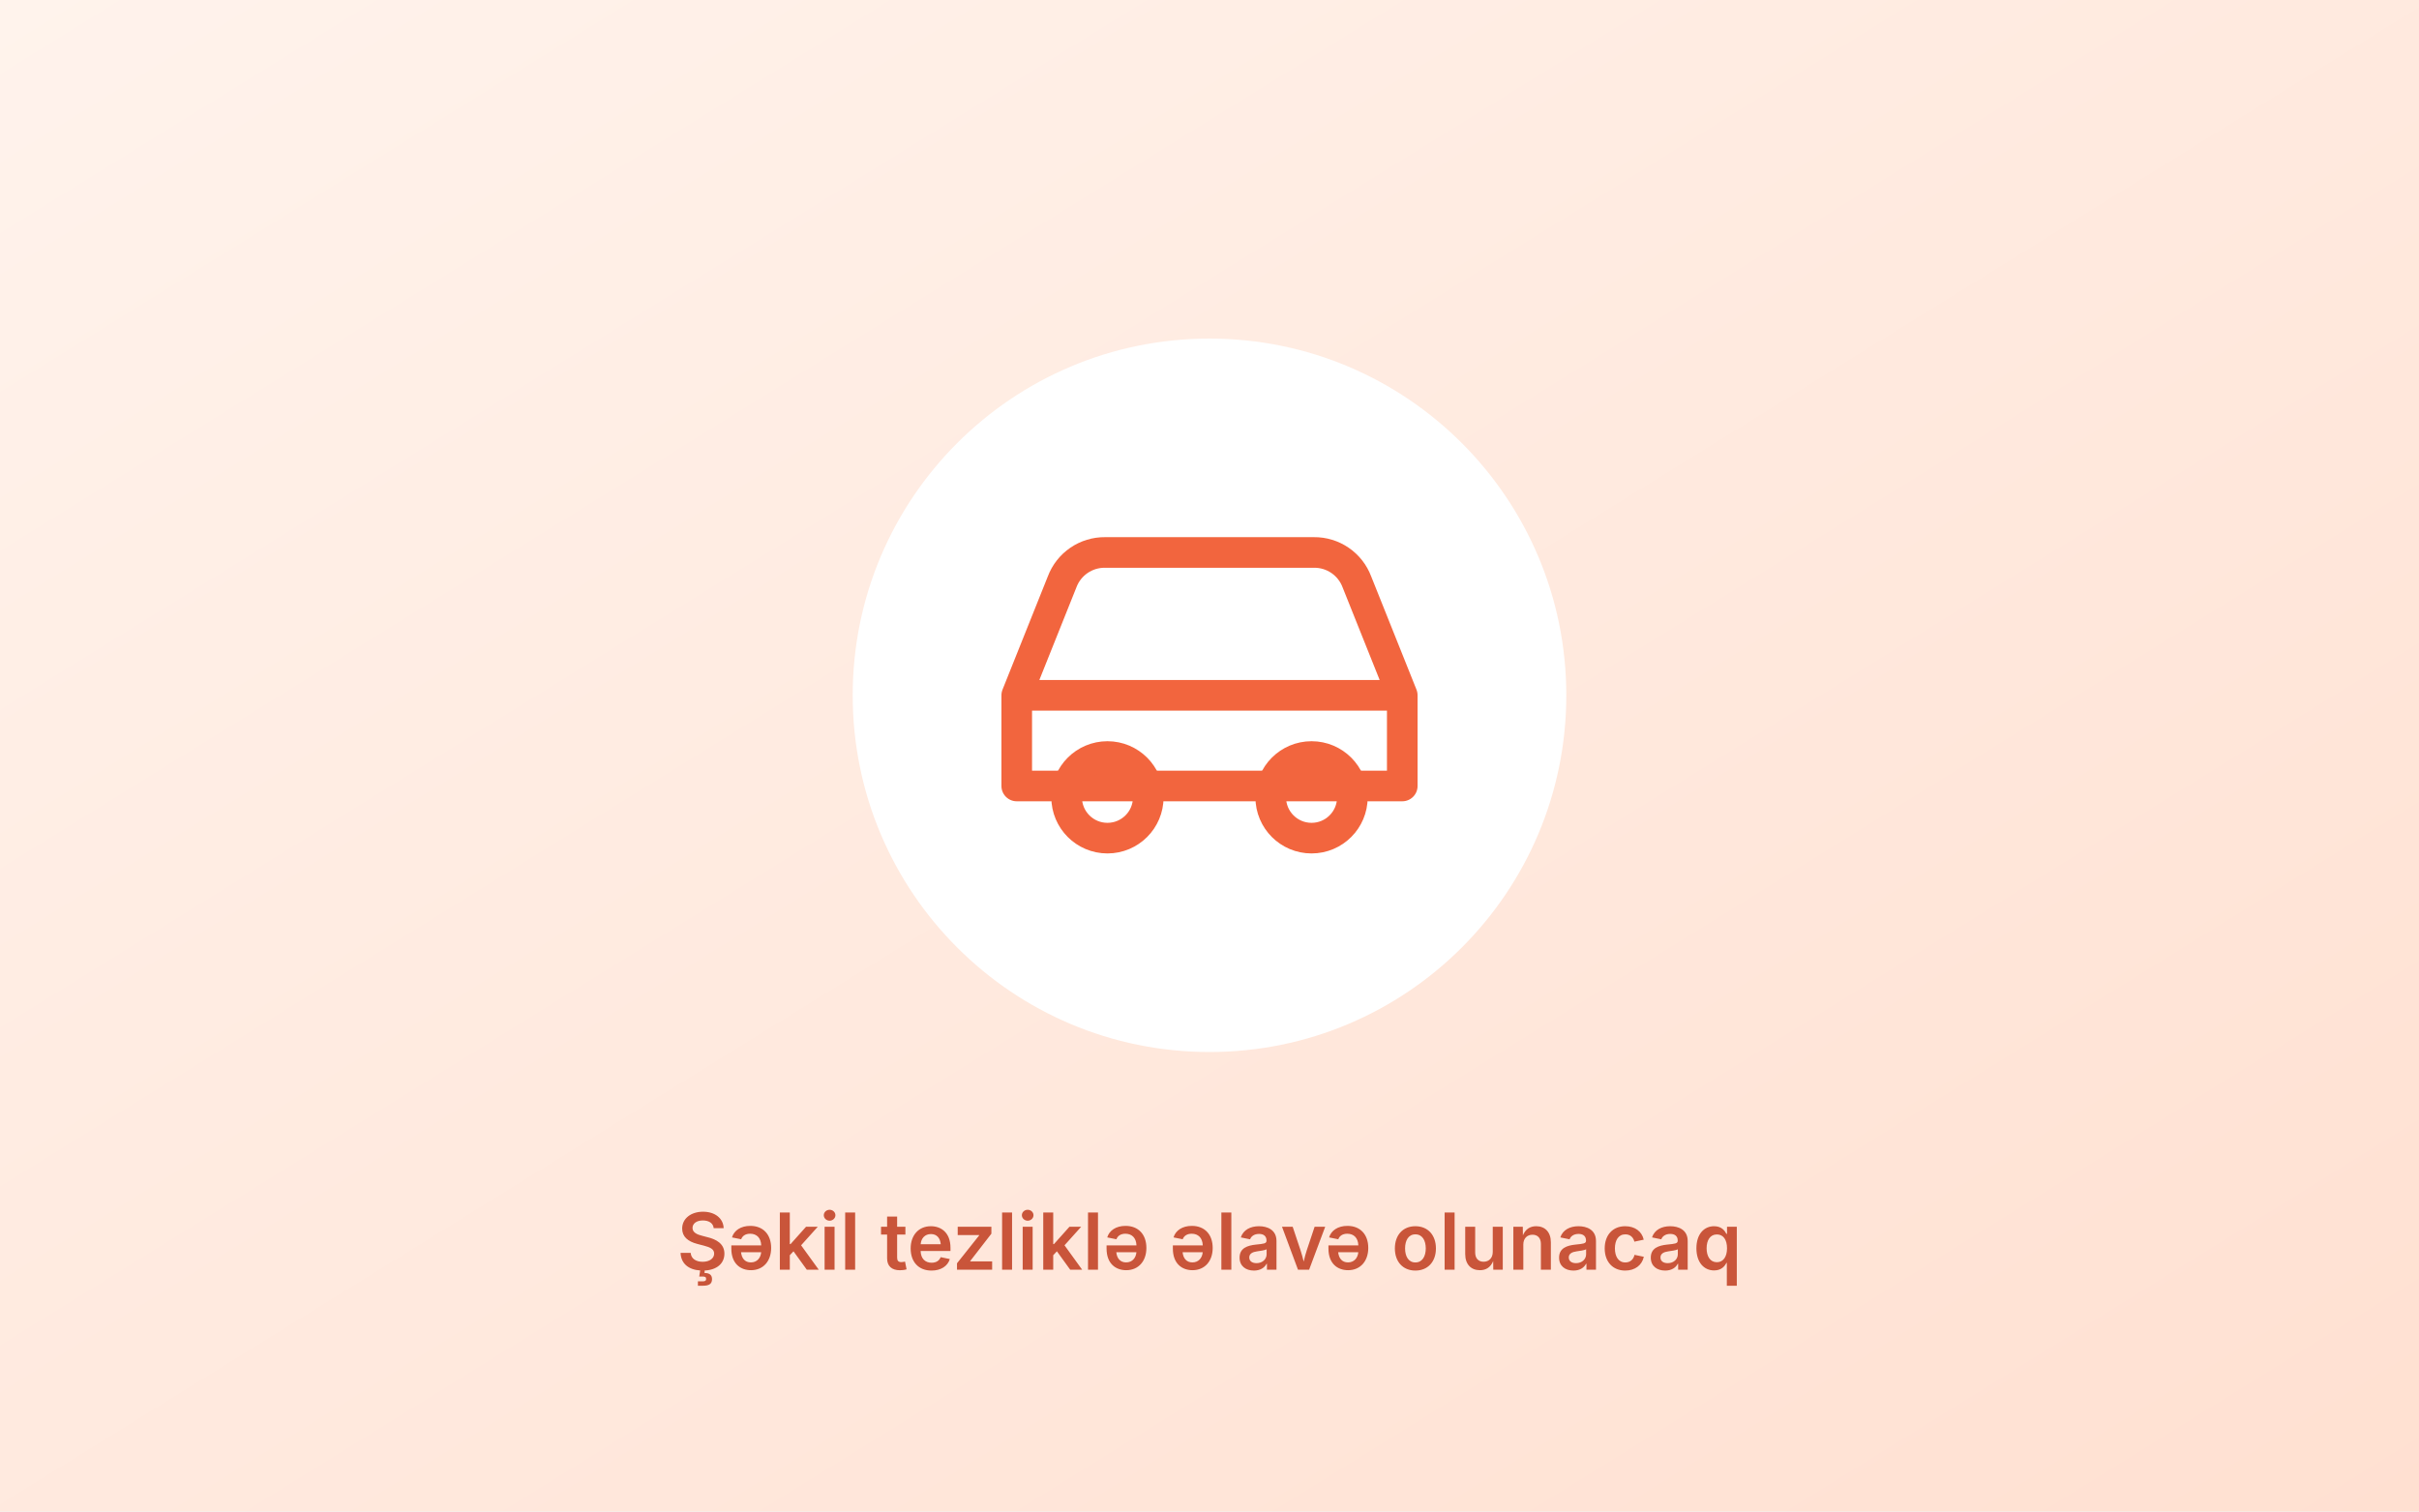
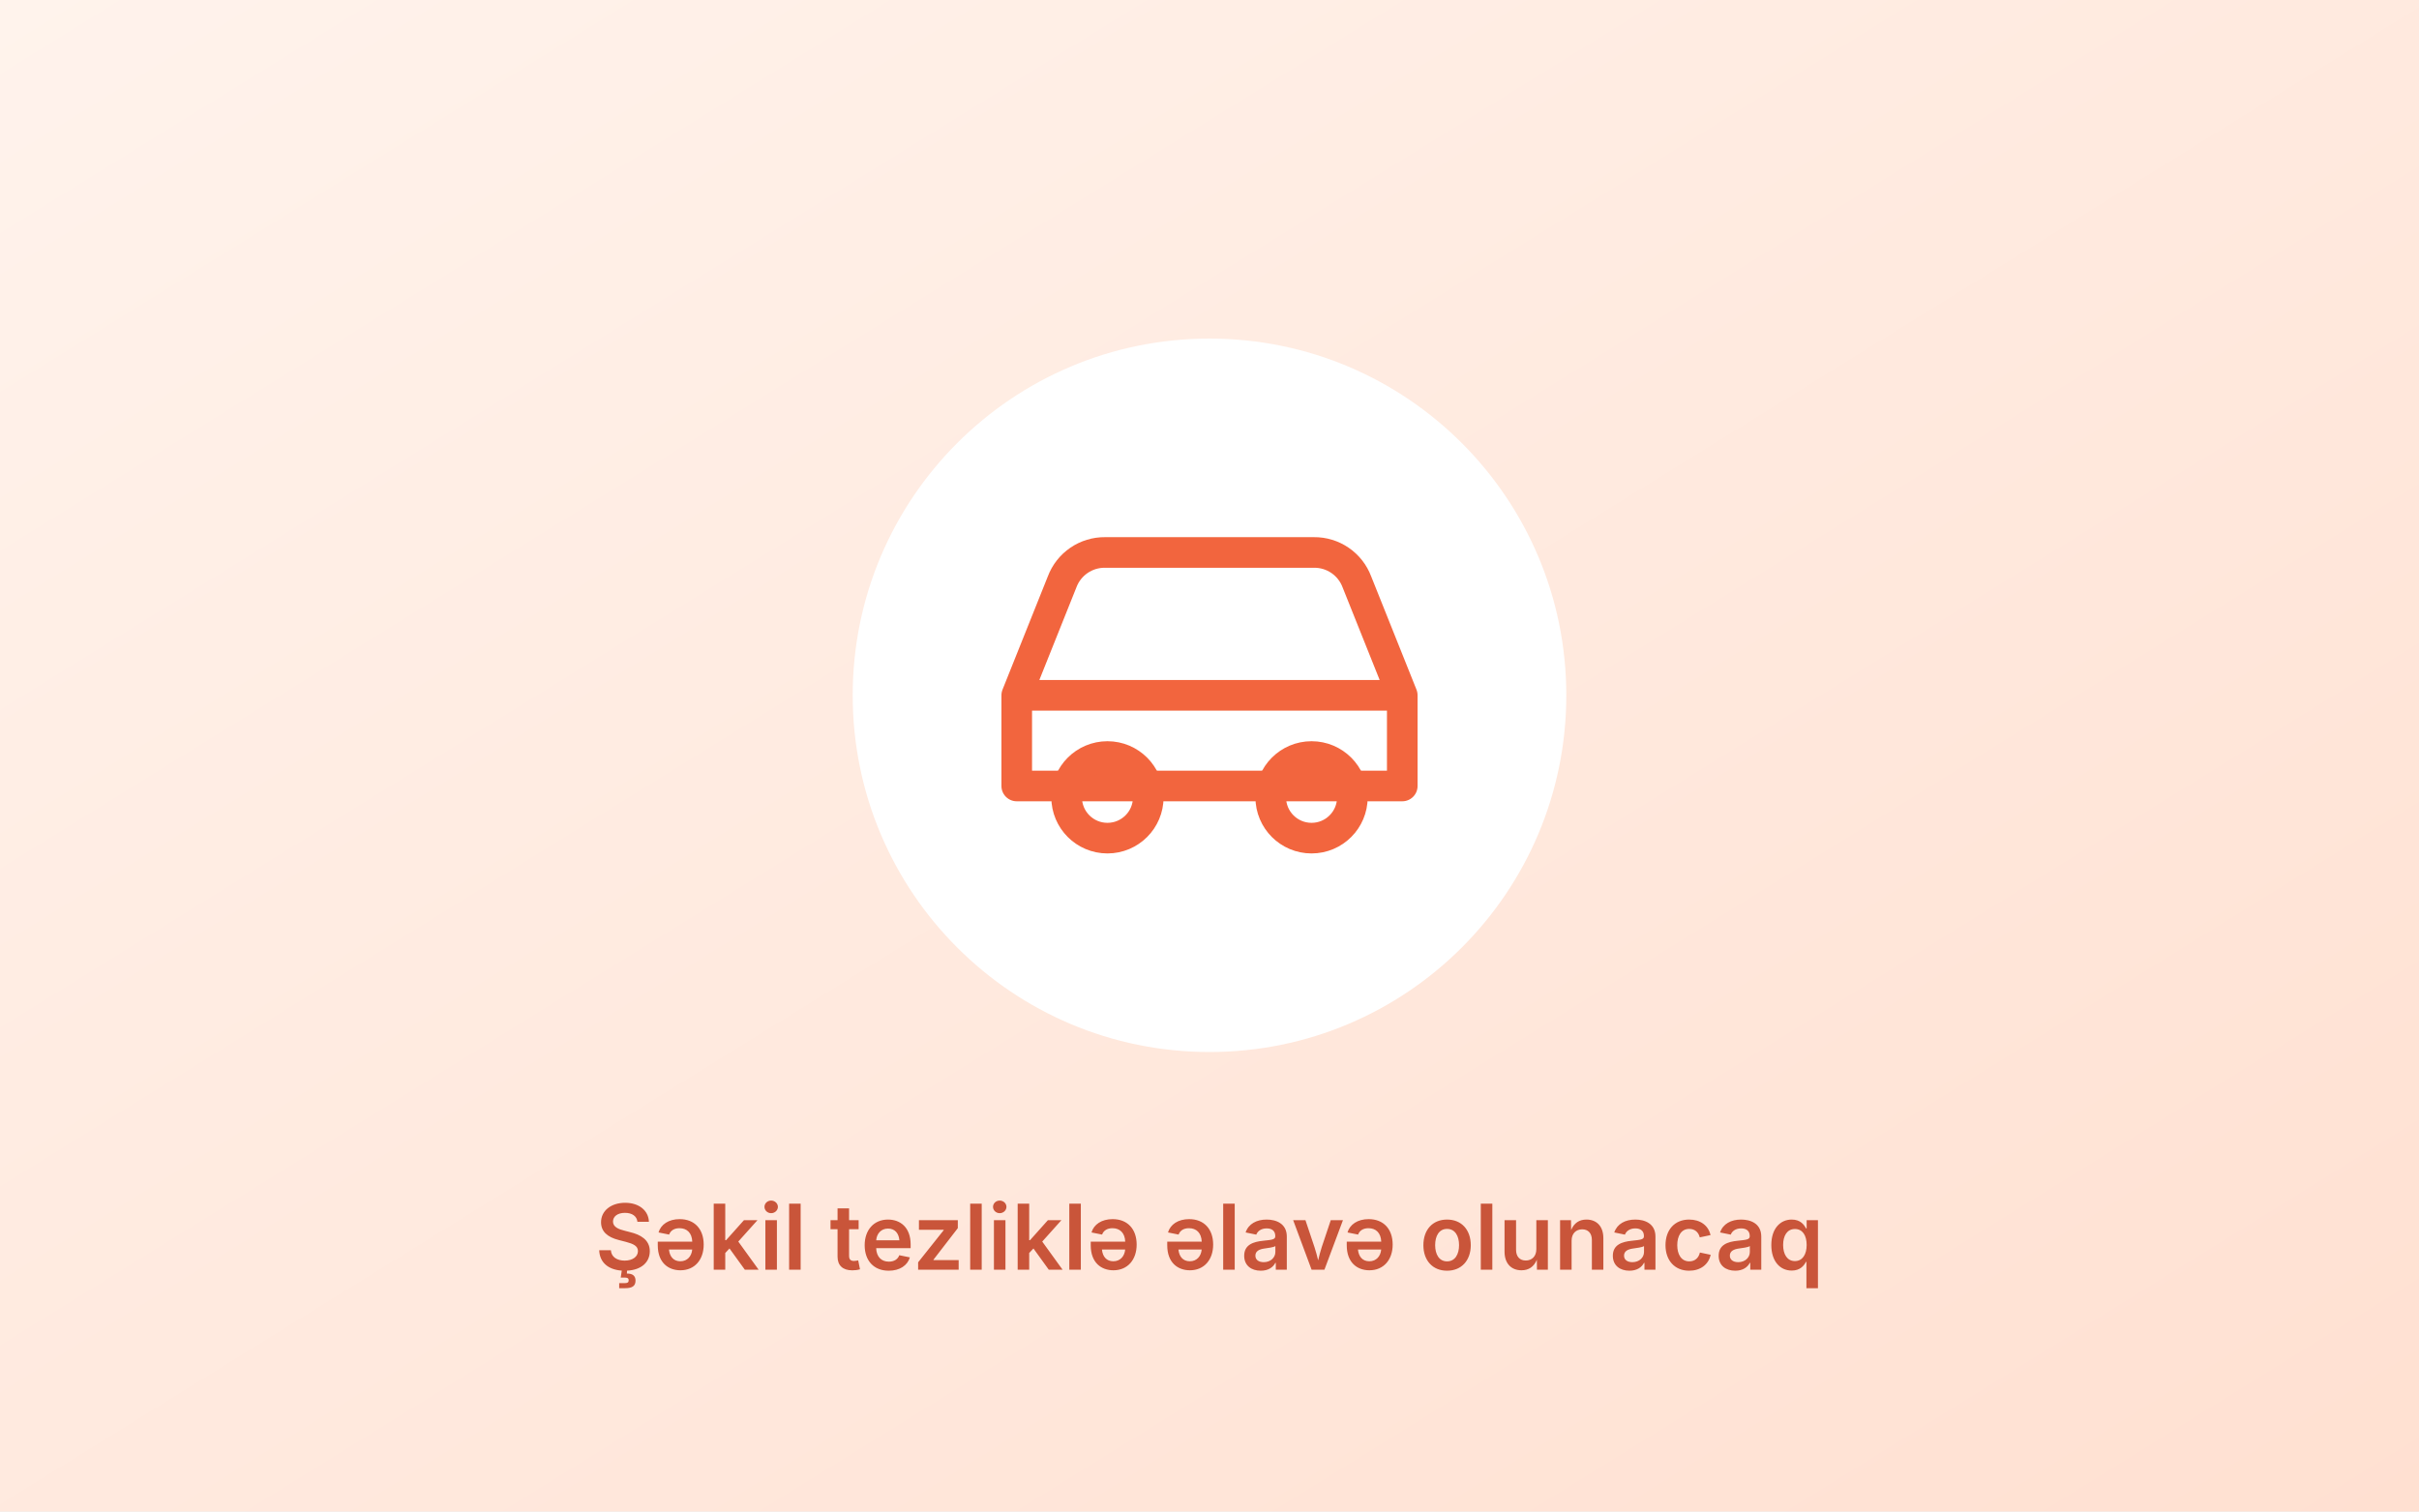
<svg xmlns="http://www.w3.org/2000/svg" viewBox="0 0 800 500" role="img" aria-label="Şəkil tezliklə">
  <defs>
    <linearGradient id="g" x1="0" y1="0" x2="1" y2="1">
      <stop offset="0" stop-color="#fff3ec" />
      <stop offset="1" stop-color="#ffe0d1" />
    </linearGradient>
  </defs>
  <rect width="800" height="500" fill="url(#g)" />
  <circle cx="400" cy="230" r="118" fill="#fff" />
  <g transform="translate(310 140) scale(7.5)" fill="none" stroke="#f2653e" stroke-width="1.35" stroke-linecap="round" stroke-linejoin="round">
    <path d="M5 16H3.5v-4l2-5a2 2 0 0 1 1.9-1.3h9.2a2 2 0 0 1 1.9 1.3l2 5v4H19M5 16h14M3.5 12h17" />
    <circle cx="7.5" cy="16.5" r="1.8" />
    <circle cx="16.5" cy="16.5" r="1.8" />
  </g>
-   <text x="400" y="420" text-anchor="middle" font-family="Inter,Arial,sans-serif" font-size="26" font-weight="600" fill="#c9553a">Şəkil tezliklə əlavə olunacaq</text>
+   <text x="400" y="420" text-anchor="middle" font-family="Inter,Arial,sans-serif" font-size="30" font-weight="600" fill="#c9553a">Şəkil tezliklə əlavə olunacaq</text>
</svg>
